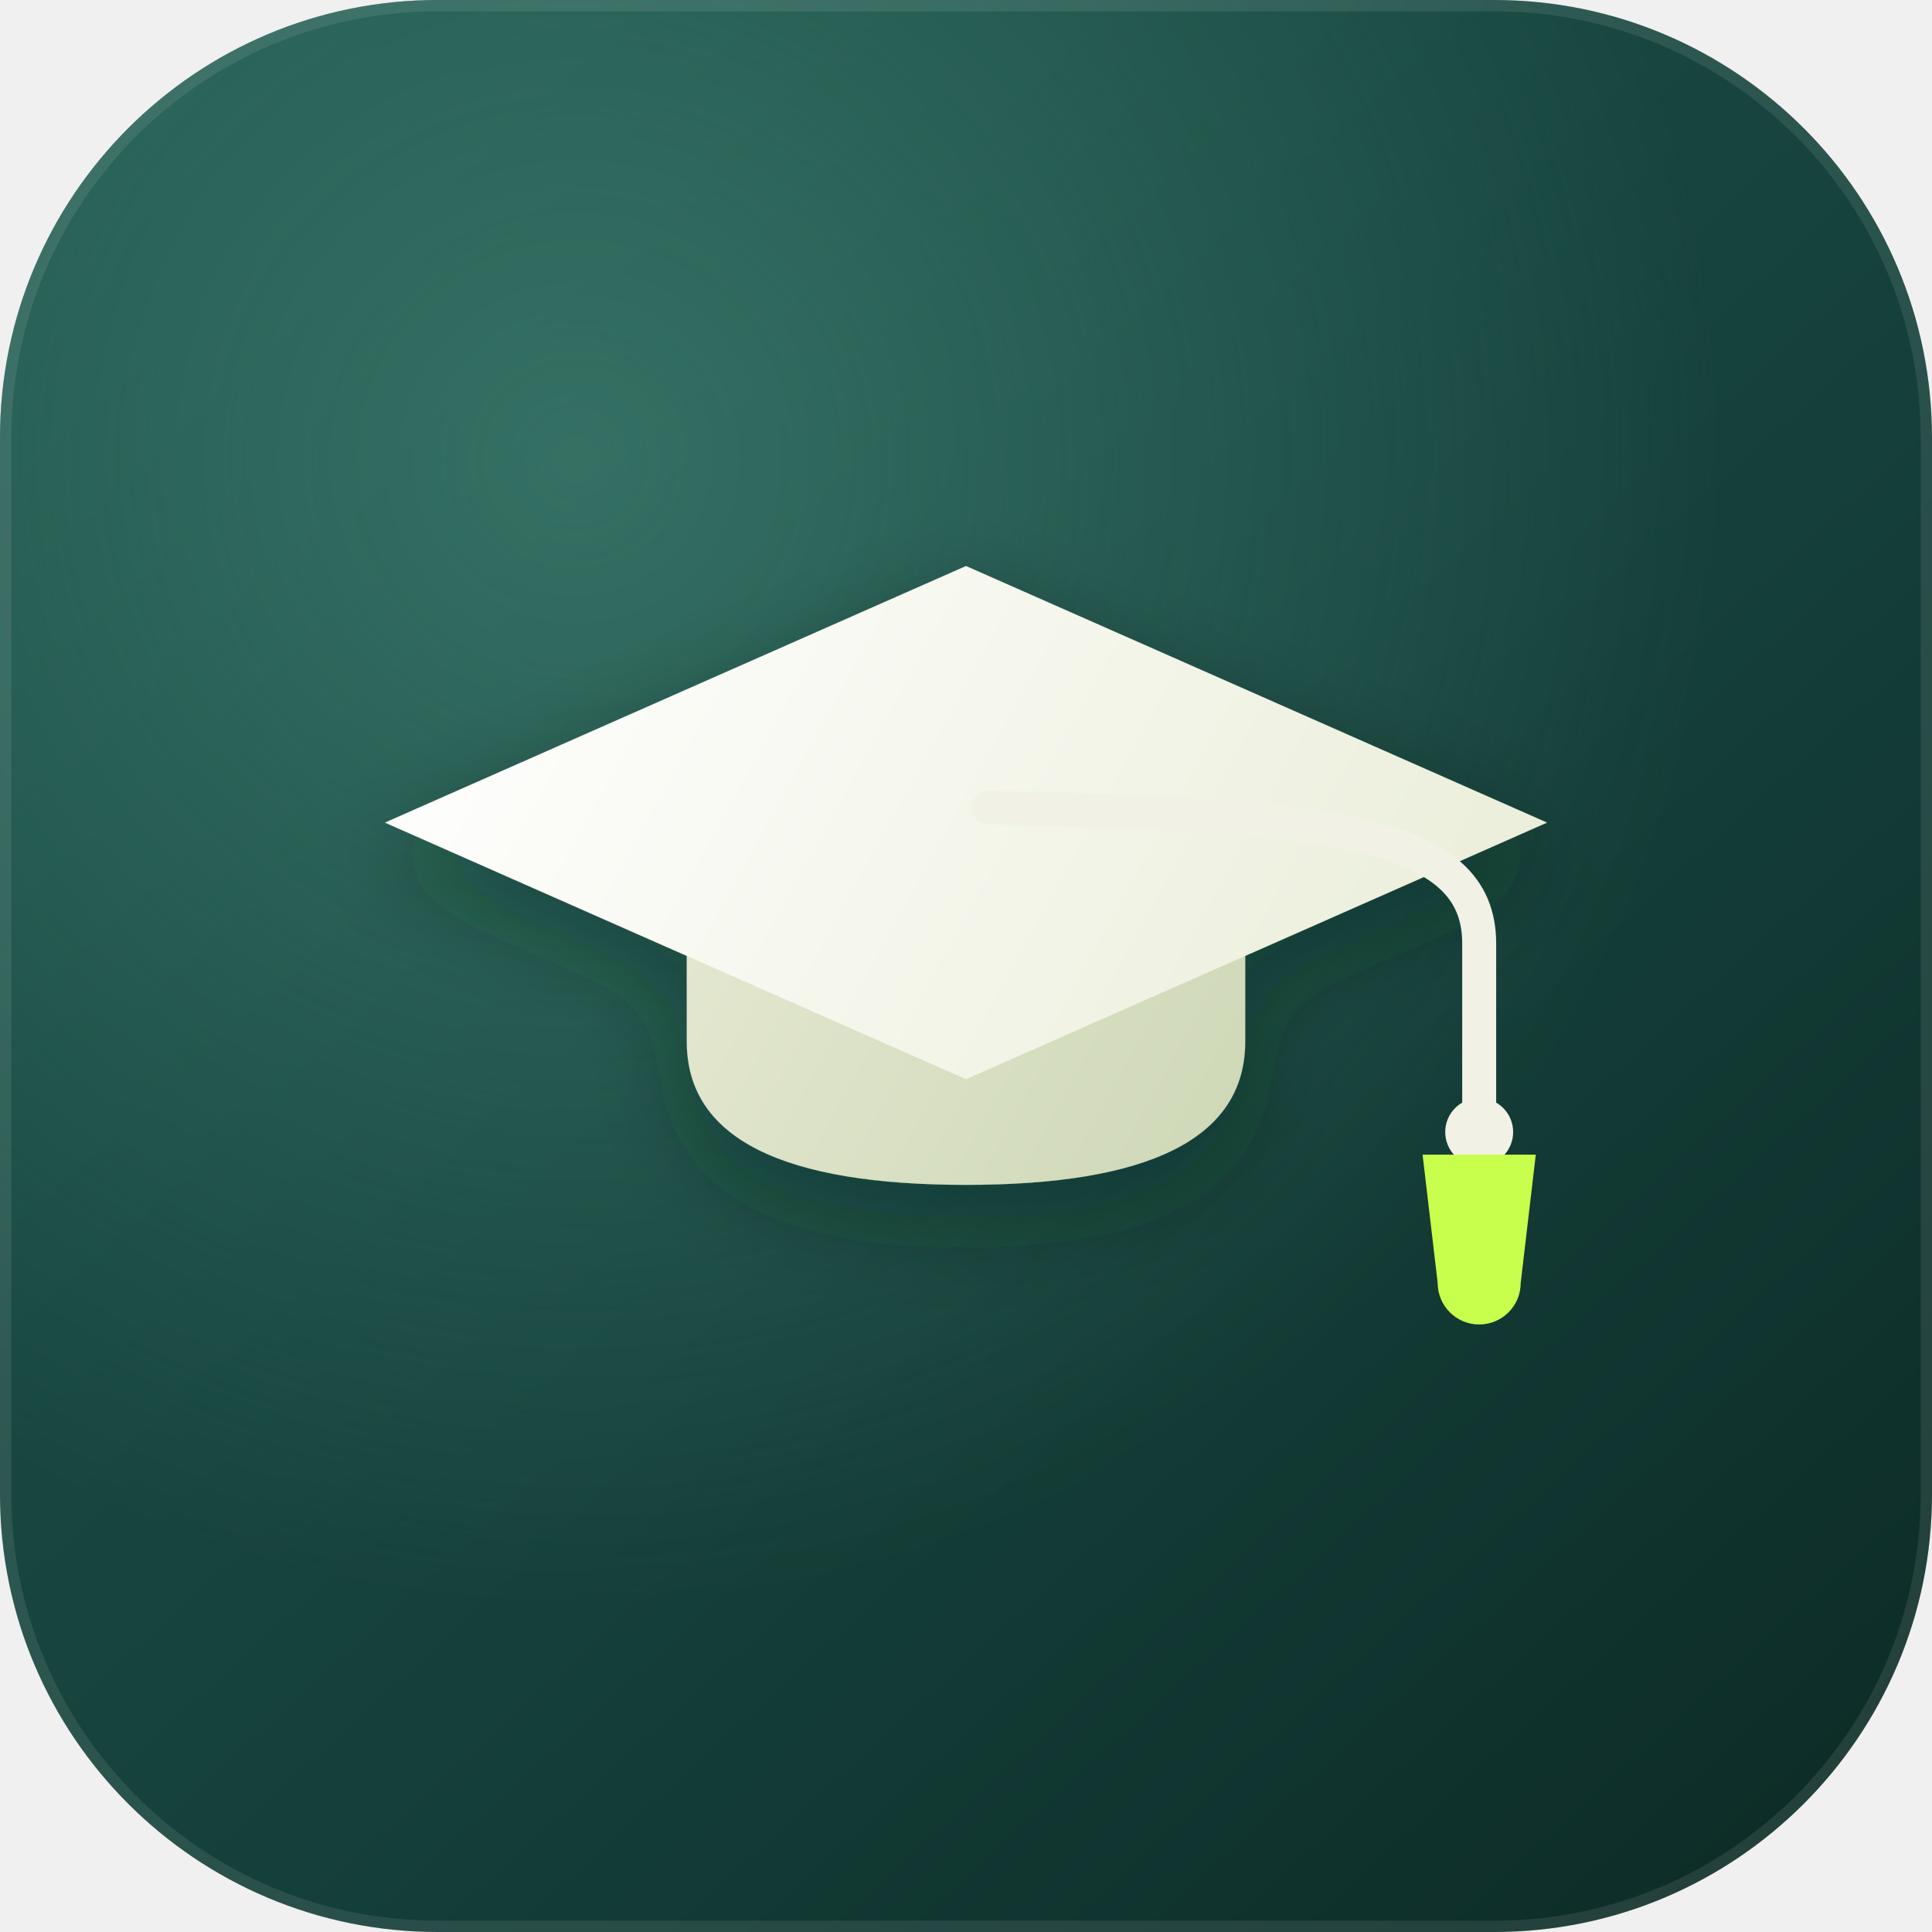
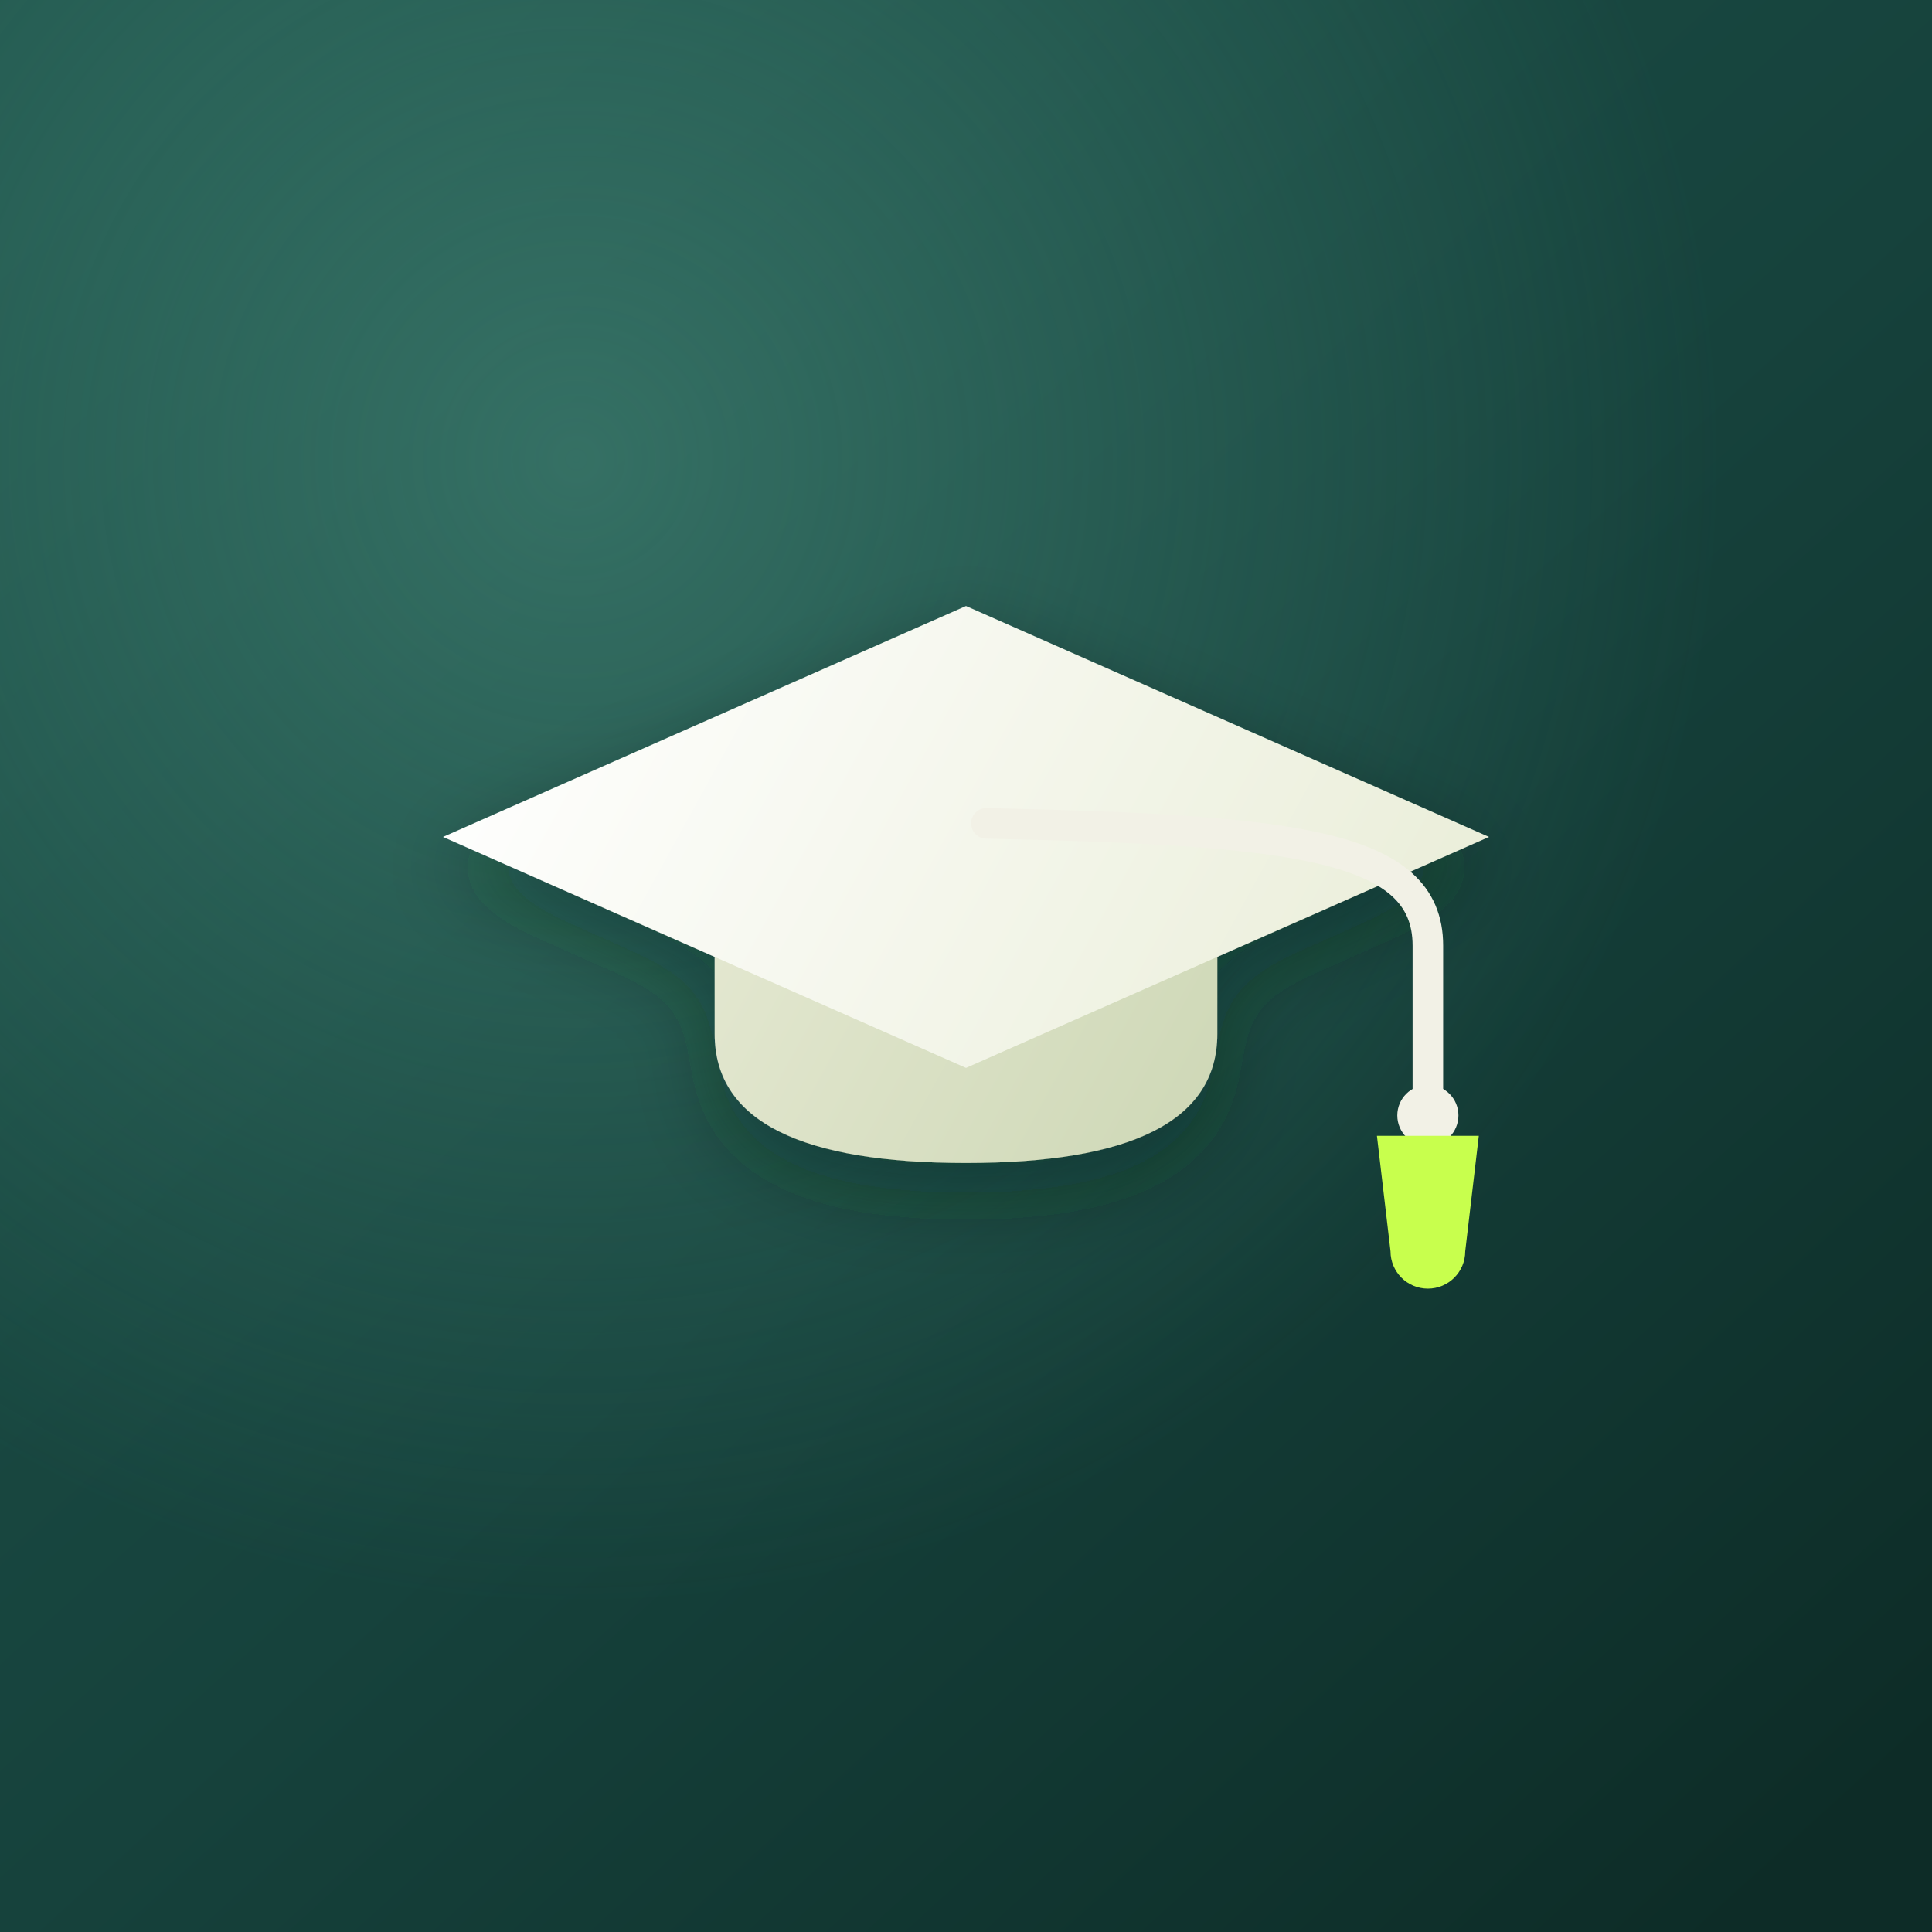
<svg xmlns="http://www.w3.org/2000/svg" width="512" height="512" viewBox="0 0 512 512" role="img" aria-label="EduRate">
  <defs>
    <linearGradient id="tile" x1="40" y1="24" x2="472" y2="500" gradientUnits="userSpaceOnUse">
      <stop offset="0" stop-color="#1d5249" />
      <stop offset="0.52" stop-color="#16423c" />
      <stop offset="1" stop-color="#0d2c27" />
    </linearGradient>
    <radialGradient id="glow" cx="0.3" cy="0.24" r="0.95">
      <stop offset="0" stop-color="#47897a" stop-opacity="0.6" />
      <stop offset="0.62" stop-color="#47897a" stop-opacity="0" />
    </radialGradient>
    <linearGradient id="board" x1="120" y1="150" x2="392" y2="300" gradientUnits="userSpaceOnUse">
      <stop offset="0" stop-color="#ffffff" />
      <stop offset="1" stop-color="#e9edd7" />
    </linearGradient>
    <linearGradient id="head" x1="180" y1="232" x2="332" y2="316" gradientUnits="userSpaceOnUse">
      <stop offset="0" stop-color="#e4e8d1" />
      <stop offset="1" stop-color="#cdd7b5" />
    </linearGradient>
    <filter id="soft" x="-30%" y="-30%" width="160%" height="160%">
      <feDropShadow dx="0" dy="9" stdDeviation="12" flood-color="#08201b" flood-opacity="0.38" />
    </filter>
  </defs>
-   <rect width="512" height="512" rx="116" fill="url(#tile)" />
-   <rect width="512" height="512" rx="116" fill="url(#glow)" />
-   <g filter="url(#soft)">
-     <path d="M182 236 L182 276 C182 302 208 314 256 314 C304 314 330 302 330 276 L330 236 L256 272 Z" fill="url(#head)" />
-     <path d="M256 150 L410 218 L256 286 L102 218 Z" fill="url(#board)" />
+   <rect width="512" height="512" fill="url(#tile)" />
+   <rect width="512" height="512" fill="url(#glow)" />
+   <g transform="translate(25.6 25.6) scale(0.9)">
+     <g filter="url(#soft)">
+       <path d="M182 236 L182 276 C182 302 208 314 256 314 C304 314 330 302 330 276 L330 236 L256 272 Z" fill="url(#head)" />
+       <path d="M256 150 L410 218 L256 286 L102 218 Z" fill="url(#board)" />
+     </g>
+     <path d="M262 214 C352 216 392 220 392 250 L392 302" fill="none" stroke="#f2f1e6" stroke-width="9" stroke-linecap="round" />
+     <circle cx="392" cy="300" r="9" fill="#f2f1e6" />
+     <path d="M377 306 h30 l-4 34 a11 11 0 0 1 -22 0 Z" fill="#c8ff4d" />
  </g>
-   <path d="M262 214 C352 216 392 220 392 250 L392 302" fill="none" stroke="#f2f1e6" stroke-width="9" stroke-linecap="round" />
-   <circle cx="392" cy="300" r="9" fill="#f2f1e6" />
-   <path d="M377 306 h30 l-4 34 a11 11 0 0 1 -22 0 Z" fill="#c8ff4d" />
-   <rect x="1.5" y="1.5" width="509" height="509" rx="114.5" fill="none" stroke="#ffffff" stroke-opacity="0.09" stroke-width="3" />
</svg>
